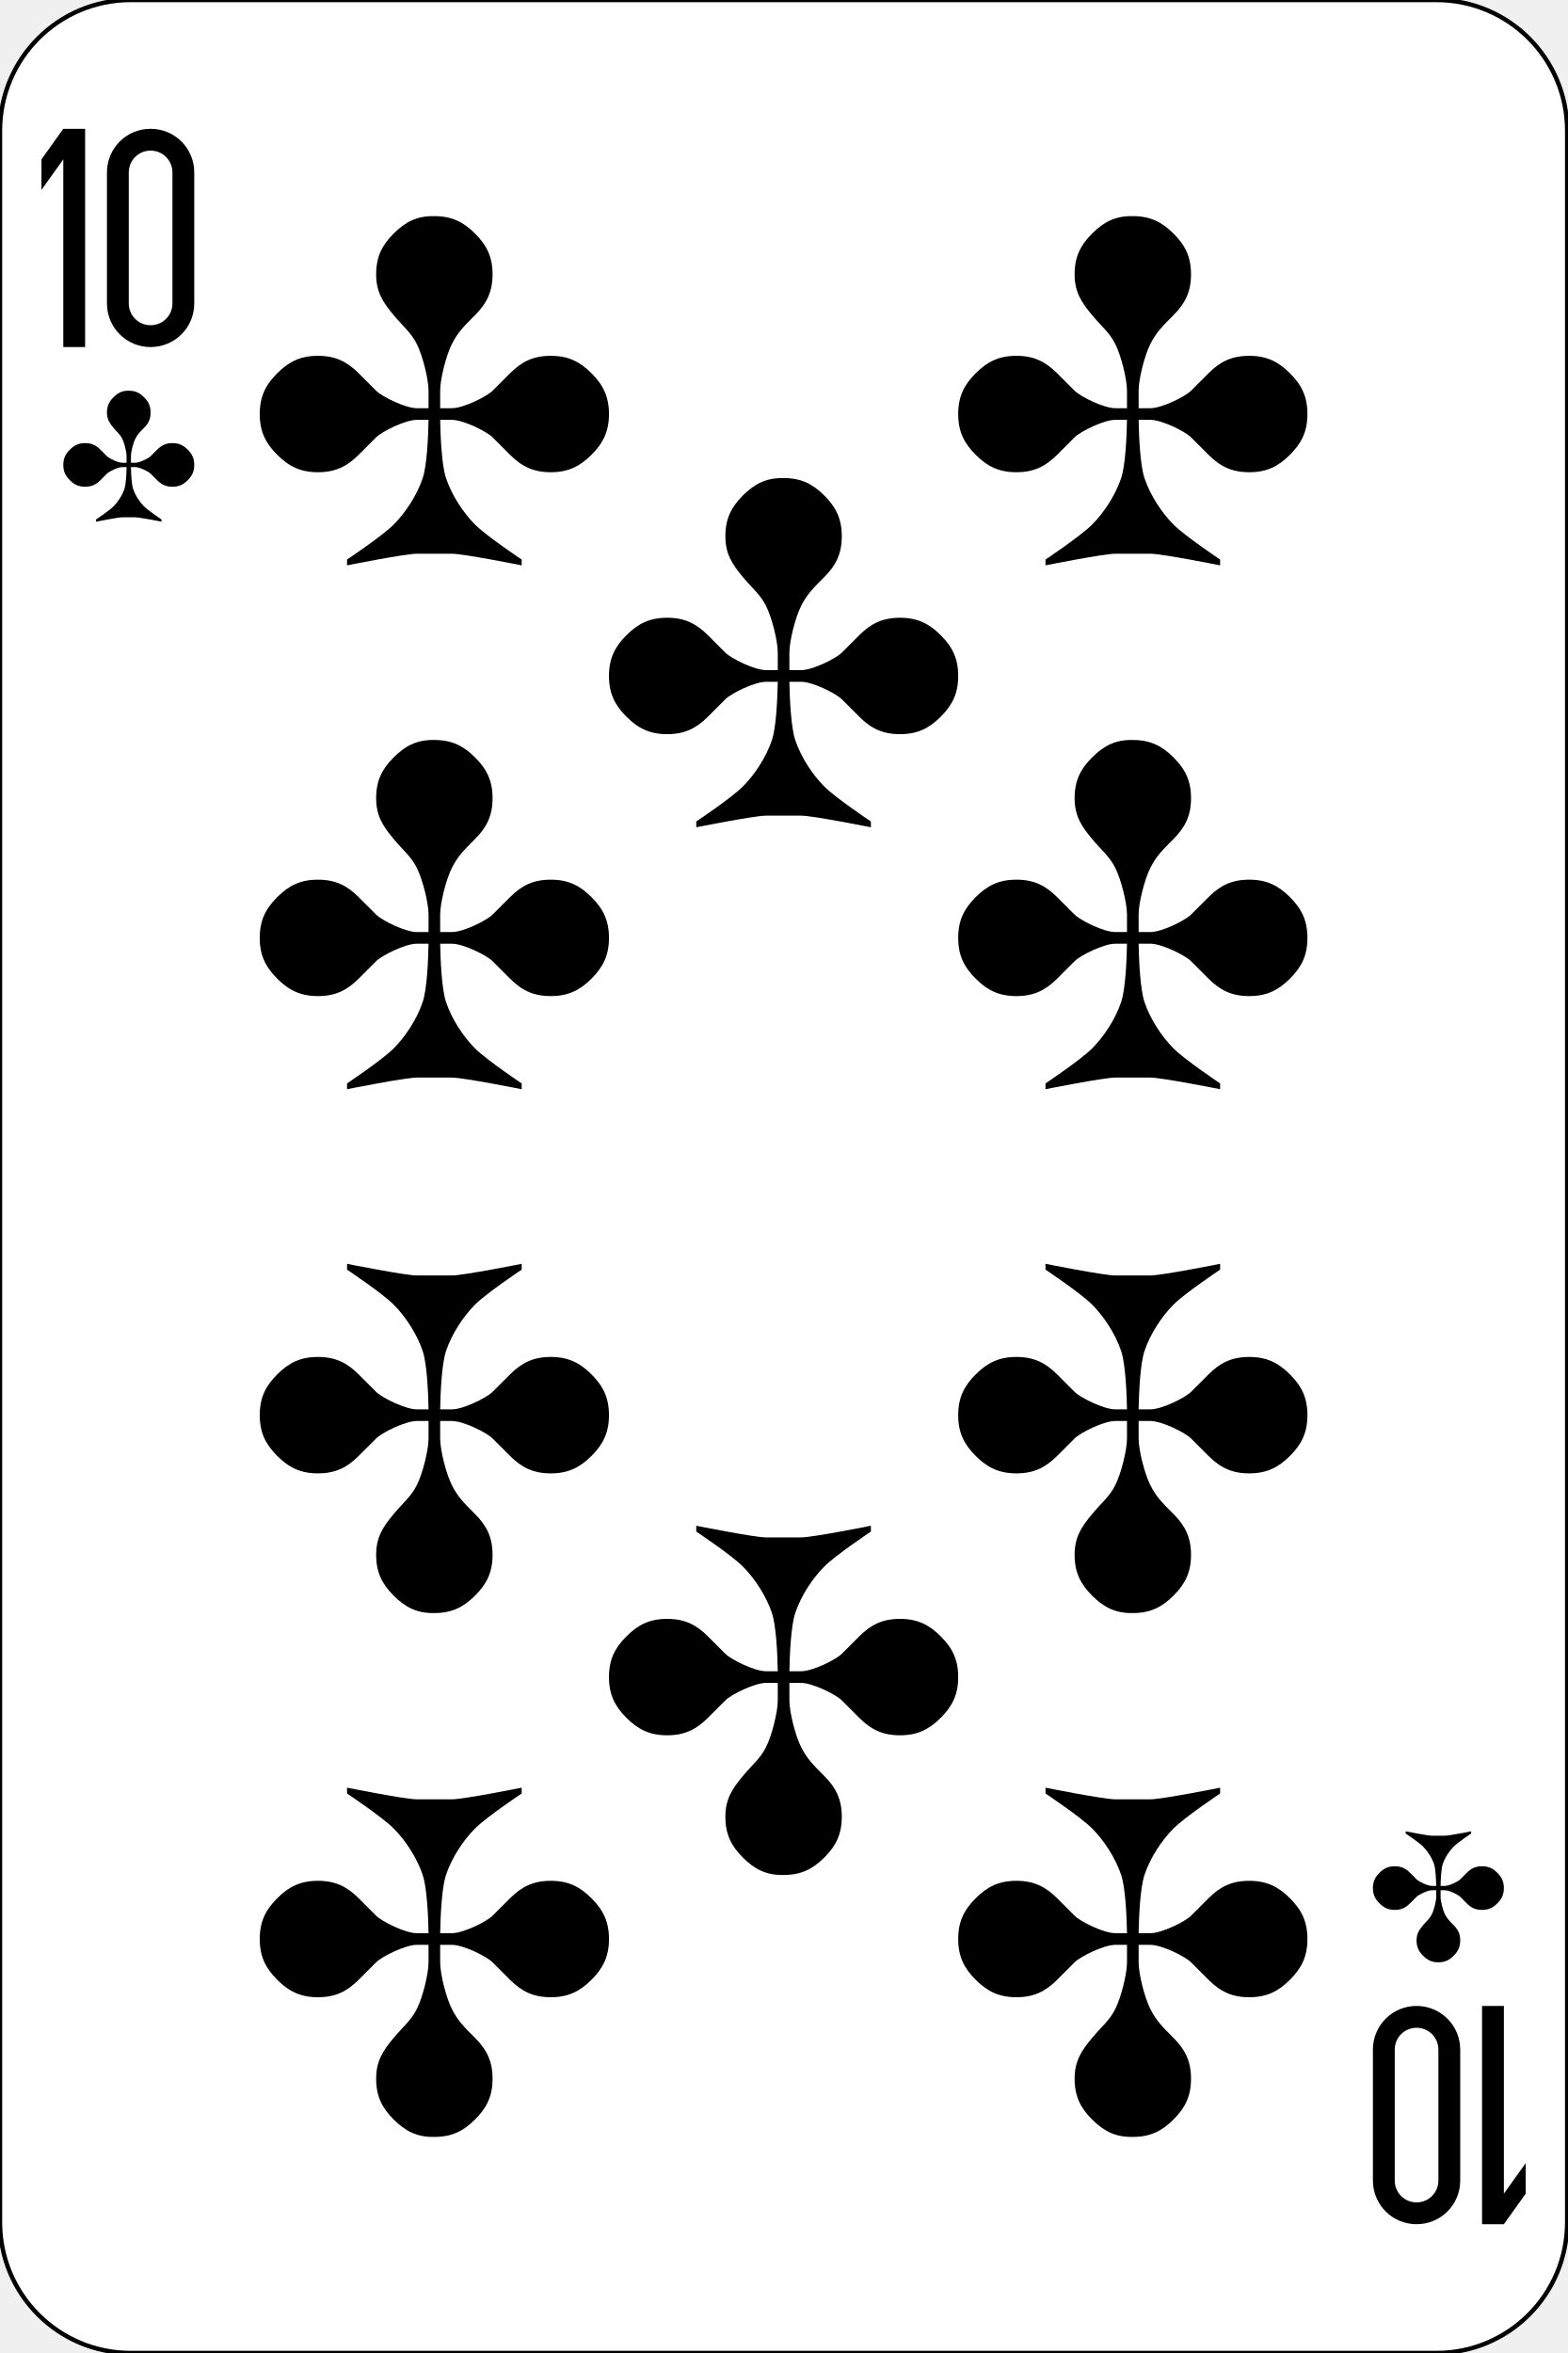
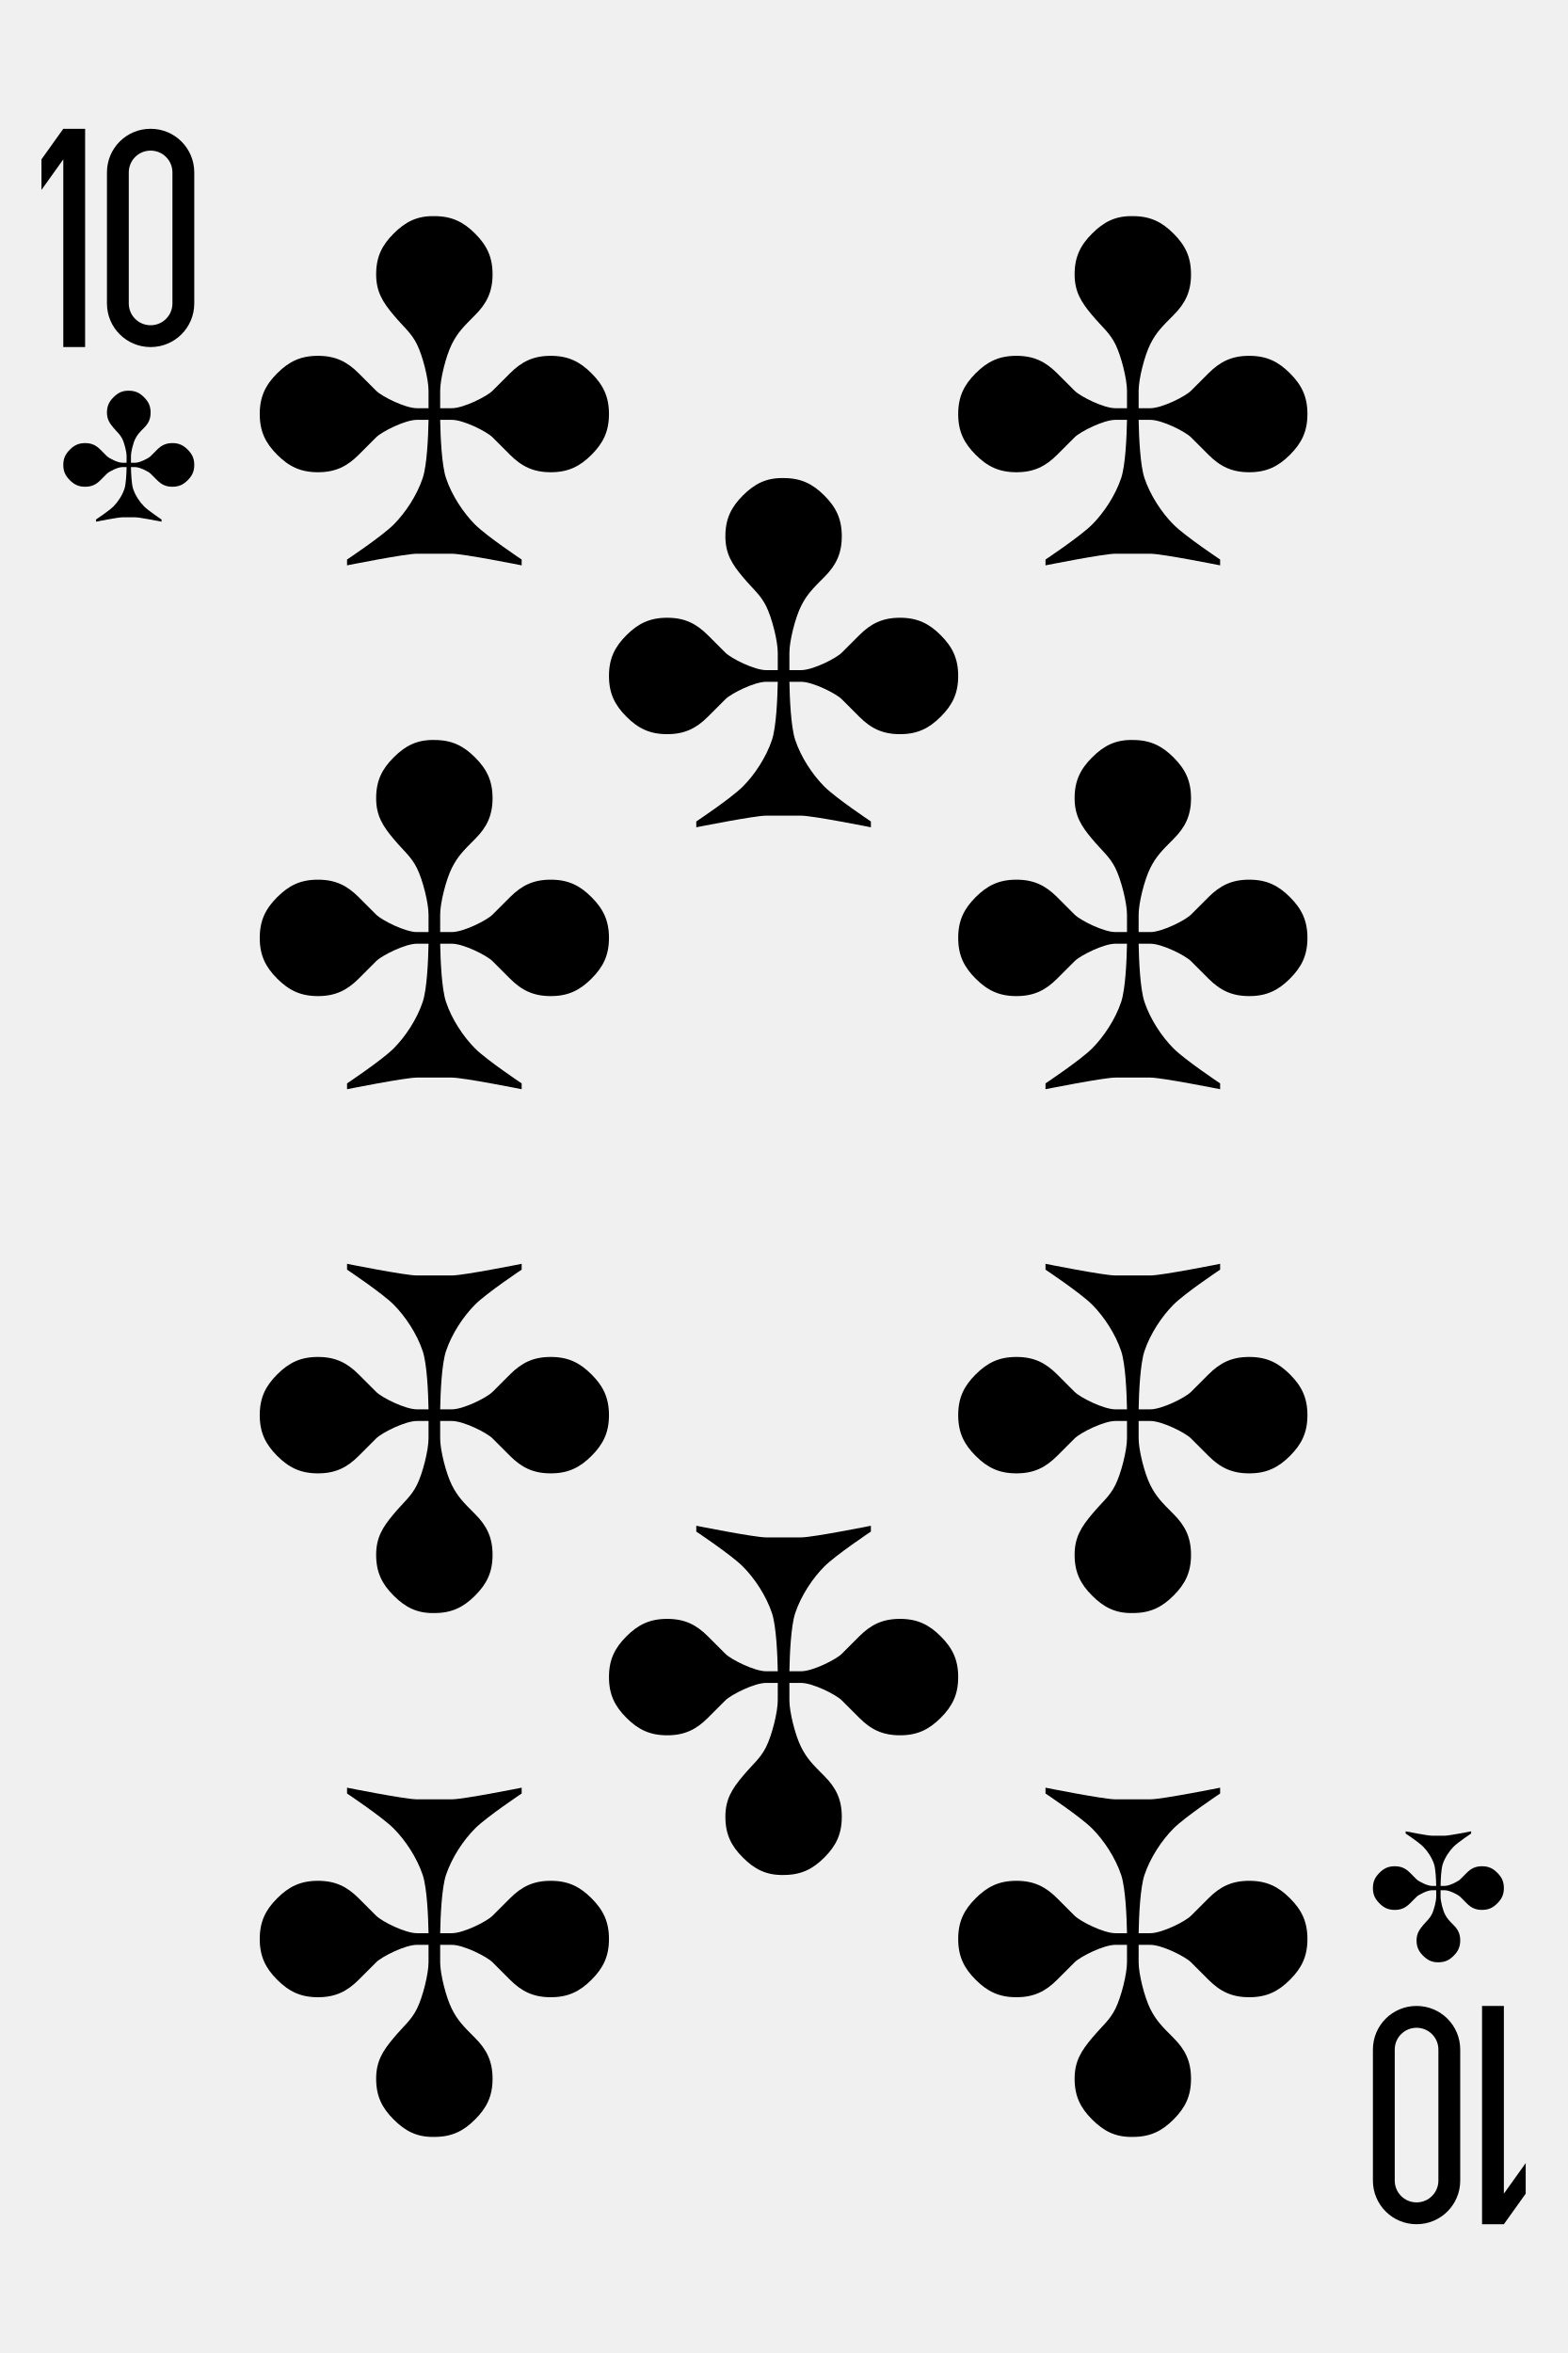
<svg xmlns="http://www.w3.org/2000/svg" width="359" height="539" viewBox="3540.5 1170.5 359 539">
  <g id="g14566" transform="translate(3540 657.64)">
-     <rect id="rect14568" width="359" height="539" x=".5" y="512.86" rx="29.944" style="fill:#fff;stroke:#000" />
    <g id="g14570" transform="translate(5 22.362)">
      <path id="path14572" d="m10 80-5 7v7l5-7v43h5V80z" transform="translate(0 440)" />
      <path id="path14574" d="M30 520c-5.54 0-10 4.46-10 10v30c0 5.54 4.46 10 10 10s10-4.46 10-10v-30c0-5.54-4.46-10-10-10m0 5c2.77 0 5 2.23 5 5v30c0 2.77-2.23 5-5 5s-5-2.23-5-5v-30c0-2.77 2.23-5 5-5" />
    </g>
    <g id="g14576" transform="matrix(-1 0 0 -1 355 1542.36)">
      <path id="path14578" d="m10 80-5 7v7l5-7v43h5V80z" transform="translate(0 440)" />
      <path id="path14580" d="M30 520c-5.54 0-10 4.46-10 10v30c0 5.54 4.46 10 10 10s10-4.46 10-10v-30c0-5.54-4.46-10-10-10m0 5c2.77 0 5 2.23 5 5v30c0 2.77-2.23 5-5 5s-5-2.23-5-5v-30c0-2.77 2.23-5 5-5" />
    </g>
    <path id="path14582" d="M100 562.37c-3.999-.082-6.667 1.333-9.333 4s-4 5.333-4 9.333 1.518 6.372 4 9.333c2.375 2.833 4 4 5.333 6.666s2.667 8 2.667 10.666v4H96c-2.667 0-8-2.667-9.333-4l-4-4c-2.667-2.667-5.333-4-9.333-4s-6.667 1.333-9.333 4-4 5.333-4 9.333 1.333 6.666 4 9.333 5.333 4 9.333 4 6.667-1.333 9.333-4l4-4c1.333-1.333 6.667-4 9.333-4h2.667c-.066 3.776-.346 10.37-1.333 13.333-1.333 4-4 8-6.667 10.666s-10.667 8-10.667 8v1.333s13.333-2.667 16-2.667h8c2.667 0 16 2.667 16 2.667v-1.333s-8-5.333-10.667-8-5.333-6.666-6.667-10.666c-.988-2.963-1.267-9.557-1.333-13.333H104c2.667 0 8 2.667 9.333 4l4 4c2.667 2.667 5.333 4 9.333 4s6.667-1.333 9.333-4 4-5.333 4-9.333-1.333-6.666-4-9.333-5.333-4-9.333-4-6.667 1.333-9.333 4l-4 4c-1.333 1.333-6.667 4-9.333 4h-2.667v-4c0-2.667 1.333-8 2.667-10.666s2.667-4 5.333-6.666c2.653-2.653 4-5.333 4-9.333s-1.333-6.666-4-9.333-5.333-4-9.333-4" />
    <path id="path14584" d="M260 562.37c-3.999-.082-6.667 1.333-9.333 4s-4 5.333-4 9.333 1.518 6.372 4 9.333c2.375 2.833 4 4 5.333 6.666s2.667 8 2.667 10.666v4H256c-2.667 0-8-2.667-9.333-4l-4-4c-2.667-2.667-5.333-4-9.333-4s-6.667 1.333-9.333 4-4 5.333-4 9.333 1.333 6.666 4 9.333 5.333 4 9.333 4 6.667-1.333 9.333-4l4-4c1.333-1.333 6.667-4 9.333-4h2.667c-.066 3.776-.346 10.37-1.333 13.333-1.333 4-4 8-6.667 10.666s-10.667 8-10.667 8v1.333s13.333-2.667 16-2.667h8c2.667 0 16 2.667 16 2.667v-1.333s-8-5.333-10.667-8-5.333-6.666-6.667-10.666c-.988-2.963-1.267-9.557-1.333-13.333H264c2.667 0 8 2.667 9.333 4l4 4c2.667 2.667 5.333 4 9.333 4s6.667-1.333 9.333-4 4-5.333 4-9.333-1.333-6.666-4-9.333-5.333-4-9.333-4-6.667 1.333-9.333 4l-4 4c-1.333 1.333-6.667 4-9.333 4h-2.667v-4c0-2.667 1.333-8 2.667-10.666s2.667-4 5.333-6.666c2.653-2.653 4-5.333 4-9.333s-1.333-6.666-4-9.333-5.333-4-9.333-4" />
    <path id="path14586" d="M180 622.37c-3.999-.082-6.667 1.333-9.333 4s-4 5.333-4 9.333 1.518 6.372 4 9.333c2.375 2.833 4 4 5.333 6.666s2.667 8 2.667 10.666v4H176c-2.667 0-8-2.667-9.333-4l-4-4c-2.667-2.667-5.333-4-9.333-4s-6.667 1.333-9.333 4-4 5.333-4 9.333 1.333 6.666 4 9.333 5.333 4 9.333 4 6.667-1.333 9.333-4l4-4c1.333-1.333 6.667-4 9.333-4h2.667c-.066 3.776-.346 10.37-1.333 13.333-1.333 4-4 8-6.667 10.666s-10.667 8-10.667 8v1.333s13.333-2.667 16-2.667h8c2.667 0 16 2.667 16 2.667v-1.333s-8-5.333-10.667-8-5.333-6.666-6.667-10.666c-.988-2.963-1.267-9.557-1.333-13.333H184c2.667 0 8 2.667 9.333 4l4 4c2.667 2.667 5.333 4 9.333 4s6.667-1.333 9.333-4 4-5.333 4-9.333-1.333-6.666-4-9.333-5.333-4-9.333-4-6.667 1.333-9.333 4l-4 4c-1.333 1.333-6.667 4-9.333 4h-2.667v-4c0-2.667 1.333-8 2.667-10.666s2.667-4 5.333-6.666c2.653-2.653 4-5.333 4-9.333s-1.333-6.666-4-9.333-5.333-4-9.333-4" />
    <path id="path14588" d="M100 682.37c-3.999-.082-6.667 1.333-9.333 4s-4 5.333-4 9.333 1.518 6.372 4 9.333c2.375 2.833 4 4 5.333 6.666s2.667 8 2.667 10.666v4H96c-2.667 0-8-2.667-9.333-4l-4-4c-2.667-2.667-5.333-4-9.333-4s-6.667 1.333-9.333 4-4 5.333-4 9.333 1.333 6.666 4 9.333 5.333 4 9.333 4 6.667-1.333 9.333-4l4-4c1.333-1.333 6.667-4 9.333-4h2.667c-.066 3.776-.346 10.37-1.333 13.333-1.333 4-4 8-6.667 10.666s-10.667 8-10.667 8v1.333s13.333-2.667 16-2.667h8c2.667 0 16 2.667 16 2.667v-1.333s-8-5.333-10.667-8-5.333-6.666-6.667-10.666c-.988-2.963-1.267-9.557-1.333-13.333H104c2.667 0 8 2.667 9.333 4l4 4c2.667 2.667 5.333 4 9.333 4s6.667-1.333 9.333-4 4-5.333 4-9.333-1.333-6.666-4-9.333-5.333-4-9.333-4-6.667 1.333-9.333 4l-4 4c-1.333 1.333-6.667 4-9.333 4h-2.667v-4c0-2.667 1.333-8 2.667-10.666s2.667-4 5.333-6.666c2.653-2.653 4-5.333 4-9.333s-1.333-6.666-4-9.333-5.333-4-9.333-4" />
    <path id="path14590" d="M260 682.37c-3.999-.082-6.667 1.333-9.333 4s-4 5.333-4 9.333 1.518 6.372 4 9.333c2.375 2.833 4 4 5.333 6.666s2.667 8 2.667 10.666v4H256c-2.667 0-8-2.667-9.333-4l-4-4c-2.667-2.667-5.333-4-9.333-4s-6.667 1.333-9.333 4-4 5.333-4 9.333 1.333 6.666 4 9.333 5.333 4 9.333 4 6.667-1.333 9.333-4l4-4c1.333-1.333 6.667-4 9.333-4h2.667c-.066 3.776-.346 10.37-1.333 13.333-1.333 4-4 8-6.667 10.666s-10.667 8-10.667 8v1.333s13.333-2.667 16-2.667h8c2.667 0 16 2.667 16 2.667v-1.333s-8-5.333-10.667-8-5.333-6.666-6.667-10.666c-.988-2.963-1.267-9.557-1.333-13.333H264c2.667 0 8 2.667 9.333 4l4 4c2.667 2.667 5.333 4 9.333 4s6.667-1.333 9.333-4 4-5.333 4-9.333-1.333-6.666-4-9.333-5.333-4-9.333-4-6.667 1.333-9.333 4l-4 4c-1.333 1.333-6.667 4-9.333 4h-2.667v-4c0-2.667 1.333-8 2.667-10.666s2.667-4 5.333-6.666c2.653-2.653 4-5.333 4-9.333s-1.333-6.666-4-9.333-5.333-4-9.333-4" />
    <path id="path14592" d="M180 942.36c-3.999.082-6.667-1.333-9.333-4s-4-5.333-4-9.333 1.518-6.372 4-9.333c2.375-2.833 4-4 5.333-6.666s2.667-8 2.667-10.666v-4H176c-2.667 0-8 2.667-9.333 4l-4 4c-2.667 2.667-5.333 4-9.333 4s-6.667-1.333-9.333-4-4-5.333-4-9.333 1.333-6.666 4-9.333 5.333-4 9.333-4 6.667 1.333 9.333 4l4 4c1.333 1.333 6.667 4 9.333 4h2.667c-.066-3.776-.346-10.37-1.333-13.333-1.333-4-4-8-6.667-10.666s-10.667-8-10.667-8v-1.333s13.333 2.667 16 2.667h8c2.667 0 16-2.667 16-2.667v1.333s-8 5.333-10.667 8-5.333 6.666-6.667 10.666c-.988 2.963-1.267 9.557-1.333 13.333H184c2.667 0 8-2.667 9.333-4l4-4c2.667-2.667 5.333-4 9.333-4s6.667 1.333 9.333 4 4 5.333 4 9.333-1.333 6.666-4 9.333-5.333 4-9.333 4-6.667-1.333-9.333-4l-4-4c-1.333-1.333-6.667-4-9.333-4h-2.667v4c0 2.667 1.333 8 2.667 10.666s2.667 4 5.333 6.666c2.653 2.653 4 5.333 4 9.333s-1.333 6.666-4 9.333-5.333 4-9.333 4" />
    <path id="path14594" d="M260 1002.36c-3.999.082-6.667-1.333-9.333-4s-4-5.333-4-9.333 1.518-6.372 4-9.333c2.375-2.833 4-4 5.333-6.666s2.667-8 2.667-10.666v-4H256c-2.667 0-8 2.667-9.333 4l-4 4c-2.667 2.667-5.333 4-9.333 4s-6.667-1.333-9.333-4-4-5.333-4-9.333 1.333-6.666 4-9.333 5.333-4 9.333-4 6.667 1.333 9.333 4l4 4c1.333 1.333 6.667 4 9.333 4h2.667c-.066-3.776-.346-10.37-1.333-13.333-1.333-4-4-8-6.667-10.666s-10.667-8-10.667-8v-1.333s13.333 2.667 16 2.667h8c2.667 0 16-2.667 16-2.667v1.333s-8 5.333-10.667 8-5.333 6.666-6.667 10.666c-.988 2.963-1.267 9.557-1.333 13.333H264c2.667 0 8-2.667 9.333-4l4-4c2.667-2.667 5.333-4 9.333-4s6.667 1.333 9.333 4 4 5.333 4 9.333-1.333 6.666-4 9.333-5.333 4-9.333 4-6.667-1.333-9.333-4l-4-4c-1.333-1.333-6.667-4-9.333-4h-2.667v4c0 2.667 1.333 8 2.667 10.666s2.667 4 5.333 6.666c2.653 2.653 4 5.333 4 9.333s-1.333 6.666-4 9.333-5.333 4-9.333 4" />
    <path id="path14596" d="M100 882.36c-3.999.082-6.667-1.333-9.333-4s-4-5.333-4-9.333 1.518-6.372 4-9.333c2.375-2.833 4-4 5.333-6.666s2.667-8 2.667-10.666v-4H96c-2.667 0-8 2.667-9.333 4l-4 4c-2.667 2.667-5.333 4-9.333 4s-6.667-1.333-9.333-4-4-5.333-4-9.333 1.333-6.666 4-9.333 5.333-4 9.333-4 6.667 1.333 9.333 4l4 4c1.333 1.333 6.667 4 9.333 4h2.667c-.066-3.776-.346-10.37-1.333-13.333-1.333-4-4-8-6.667-10.666s-10.667-8-10.667-8v-1.333s13.333 2.667 16 2.667h8c2.667 0 16-2.667 16-2.667v1.333s-8 5.333-10.667 8-5.333 6.666-6.667 10.666c-.988 2.963-1.267 9.557-1.333 13.333H104c2.667 0 8-2.667 9.333-4l4-4c2.667-2.667 5.333-4 9.333-4s6.667 1.333 9.333 4 4 5.333 4 9.333-1.333 6.666-4 9.333-5.333 4-9.333 4-6.667-1.333-9.333-4l-4-4c-1.333-1.333-6.667-4-9.333-4h-2.667v4c0 2.667 1.333 8 2.667 10.666s2.667 4 5.333 6.666c2.653 2.653 4 5.333 4 9.333s-1.333 6.666-4 9.333-5.333 4-9.333 4" />
    <path id="path14598" d="M260 882.36c-3.999.082-6.667-1.333-9.333-4s-4-5.333-4-9.333 1.518-6.372 4-9.333c2.375-2.833 4-4 5.333-6.666s2.667-8 2.667-10.666v-4H256c-2.667 0-8 2.667-9.333 4l-4 4c-2.667 2.667-5.333 4-9.333 4s-6.667-1.333-9.333-4-4-5.333-4-9.333 1.333-6.666 4-9.333 5.333-4 9.333-4 6.667 1.333 9.333 4l4 4c1.333 1.333 6.667 4 9.333 4h2.667c-.066-3.776-.346-10.37-1.333-13.333-1.333-4-4-8-6.667-10.666s-10.667-8-10.667-8v-1.333s13.333 2.667 16 2.667h8c2.667 0 16-2.667 16-2.667v1.333s-8 5.333-10.667 8-5.333 6.666-6.667 10.666c-.988 2.963-1.267 9.557-1.333 13.333H264c2.667 0 8-2.667 9.333-4l4-4c2.667-2.667 5.333-4 9.333-4s6.667 1.333 9.333 4 4 5.333 4 9.333-1.333 6.666-4 9.333-5.333 4-9.333 4-6.667-1.333-9.333-4l-4-4c-1.333-1.333-6.667-4-9.333-4h-2.667v4c0 2.667 1.333 8 2.667 10.666s2.667 4 5.333 6.666c2.653 2.653 4 5.333 4 9.333s-1.333 6.666-4 9.333-5.333 4-9.333 4" />
    <path id="path14600" d="M100 1002.36c-3.999.082-6.667-1.333-9.333-4s-4-5.333-4-9.333 1.518-6.372 4-9.333c2.375-2.833 4-4 5.333-6.666s2.667-8 2.667-10.666v-4H96c-2.667 0-8 2.667-9.333 4l-4 4c-2.667 2.667-5.333 4-9.333 4s-6.667-1.333-9.333-4-4-5.333-4-9.333 1.333-6.666 4-9.333 5.333-4 9.333-4 6.667 1.333 9.333 4l4 4c1.333 1.333 6.667 4 9.333 4h2.667c-.066-3.776-.346-10.37-1.333-13.333-1.333-4-4-8-6.667-10.666s-10.667-8-10.667-8v-1.333s13.333 2.667 16 2.667h8c2.667 0 16-2.667 16-2.667v1.333s-8 5.333-10.667 8-5.333 6.666-6.667 10.666c-.988 2.963-1.267 9.557-1.333 13.333H104c2.667 0 8-2.667 9.333-4l4-4c2.667-2.667 5.333-4 9.333-4s6.667 1.333 9.333 4 4 5.333 4 9.333-1.333 6.666-4 9.333-5.333 4-9.333 4-6.667-1.333-9.333-4l-4-4c-1.333-1.333-6.667-4-9.333-4h-2.667v4c0 2.667 1.333 8 2.667 10.666s2.667 4 5.333 6.666c2.653 2.653 4 5.333 4 9.333s-1.333 6.666-4 9.333-5.333 4-9.333 4" />
    <path id="path14602" d="M30 602.36c-1.5-.031-2.5.5-3.5 1.5s-1.5 2-1.5 3.5.569 2.39 1.5 3.5c.891 1.063 1.5 1.5 2 2.5s1 3 1 4v1.5h-1c-1 0-3-1-3.5-1.5l-1.5-1.5c-1-1-2-1.5-3.5-1.5s-2.5.5-3.5 1.5-1.5 2-1.5 3.5.5 2.5 1.5 3.5 2 1.5 3.5 1.5 2.5-.5 3.5-1.5l1.5-1.5c.5-.5 2.5-1.5 3.5-1.5h1c-.025 1.416-.13 3.889-.5 5-.5 1.5-1.5 3-2.5 4s-4 3-4 3v.5s5-1 6-1h3c1 0 6 1 6 1v-.5s-3-2-4-3-2-2.5-2.5-4c-.37-1.111-.475-3.584-.5-5h1c1 0 3 1 3.5 1.5l1.5 1.5c1 1 2 1.5 3.5 1.5s2.5-.5 3.5-1.5 1.5-2 1.5-3.5-.5-2.5-1.5-3.5-2-1.5-3.5-1.5-2.5.5-3.5 1.5l-1.5 1.5c-.5.5-2.5 1.5-3.5 1.5h-1v-1.5c0-1 .5-3 1-4s1-1.5 2-2.5c.995-.995 1.5-2 1.5-3.5s-.5-2.5-1.5-3.5-2-1.5-3.5-1.5" />
    <path id="path14604" d="M330 962.36c-1.5.031-2.5-.5-3.5-1.5s-1.5-2-1.5-3.5.569-2.39 1.5-3.5c.891-1.063 1.5-1.5 2-2.5s1-3 1-4v-1.5h-1c-1 0-3 1-3.5 1.5l-1.5 1.5c-1 1-2 1.5-3.5 1.5s-2.5-.5-3.5-1.5-1.5-2-1.5-3.5.5-2.5 1.5-3.5 2-1.5 3.5-1.5 2.5.5 3.5 1.5l1.5 1.5c.5.5 2.5 1.5 3.5 1.5h1c-.025-1.416-.13-3.889-.5-5-.5-1.5-1.5-3-2.5-4s-4-3-4-3v-.5s5 1 6 1h3c1 0 6-1 6-1v.5s-3 2-4 3-2 2.5-2.5 4c-.37 1.111-.475 3.584-.5 5h1c1 0 3-1 3.5-1.5l1.5-1.5c1-1 2-1.5 3.5-1.5s2.5.5 3.5 1.5 1.5 2 1.5 3.5-.5 2.5-1.5 3.5-2 1.5-3.5 1.5-2.5-.5-3.5-1.5l-1.5-1.5c-.5-.5-2.5-1.5-3.5-1.5h-1v1.5c0 1 .5 3 1 4s1 1.5 2 2.5c.995.995 1.5 2 1.5 3.5s-.5 2.5-1.5 3.5-2 1.5-3.5 1.5" />
  </g>
</svg>
